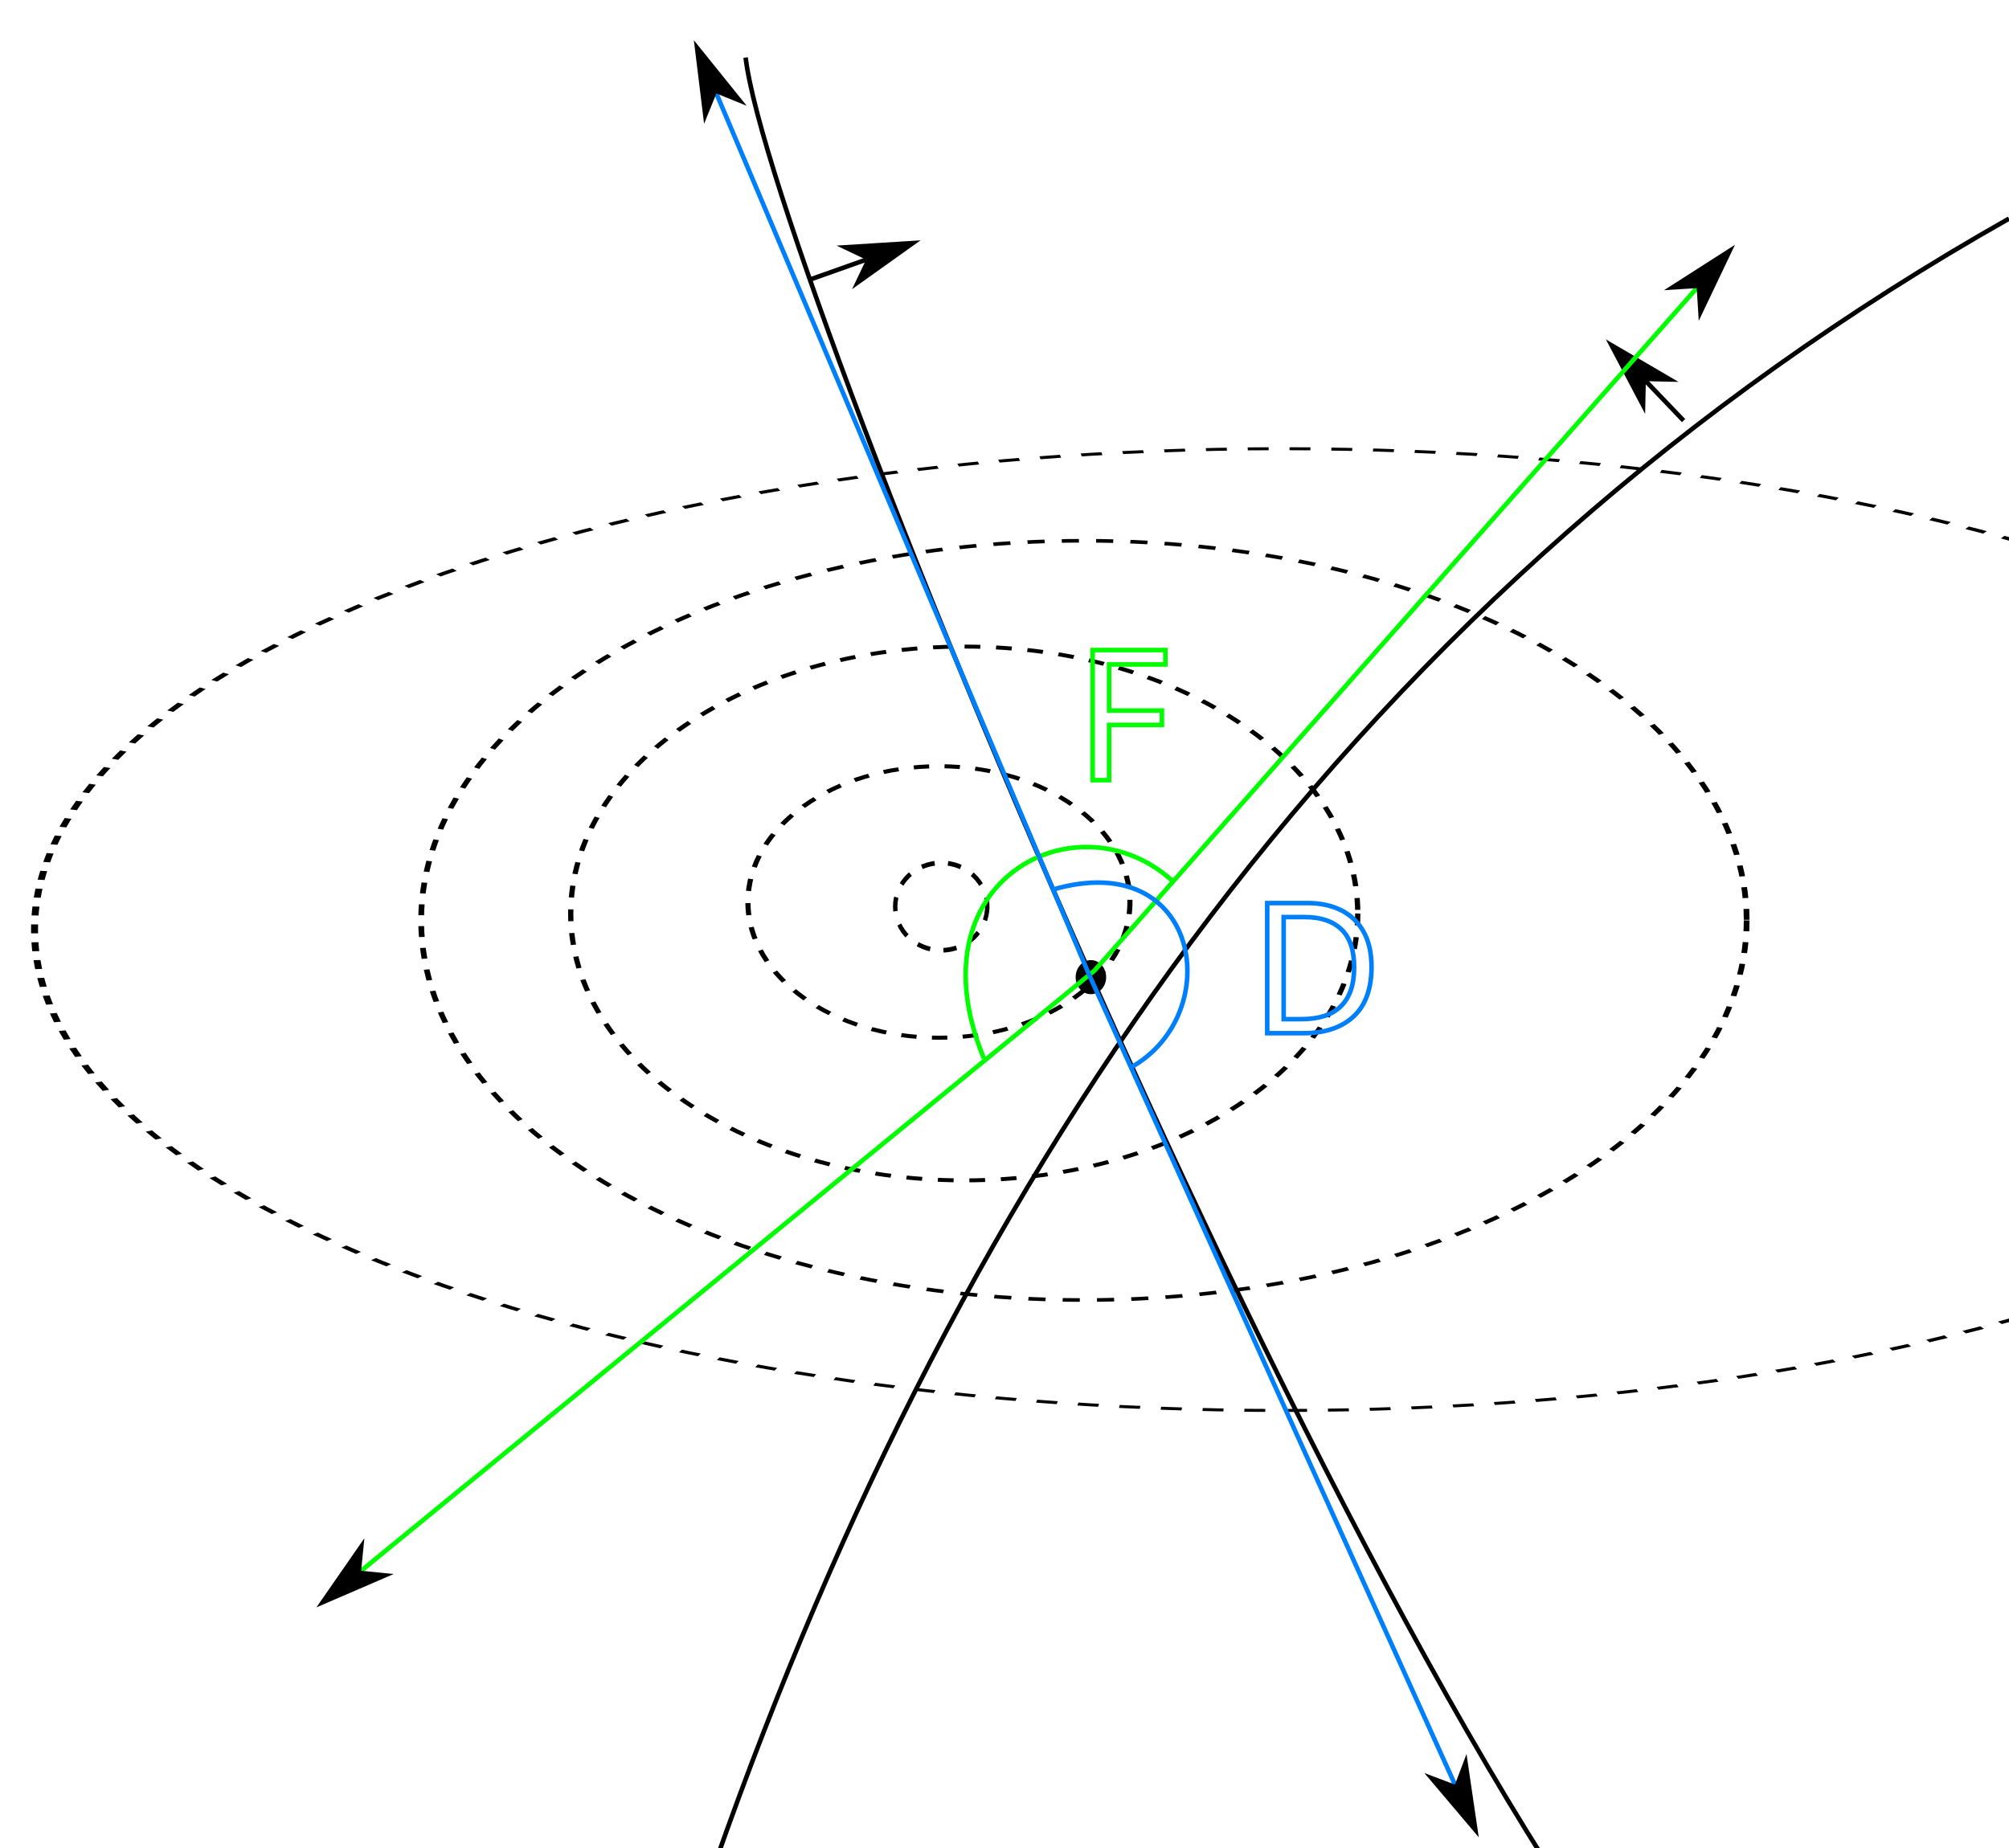
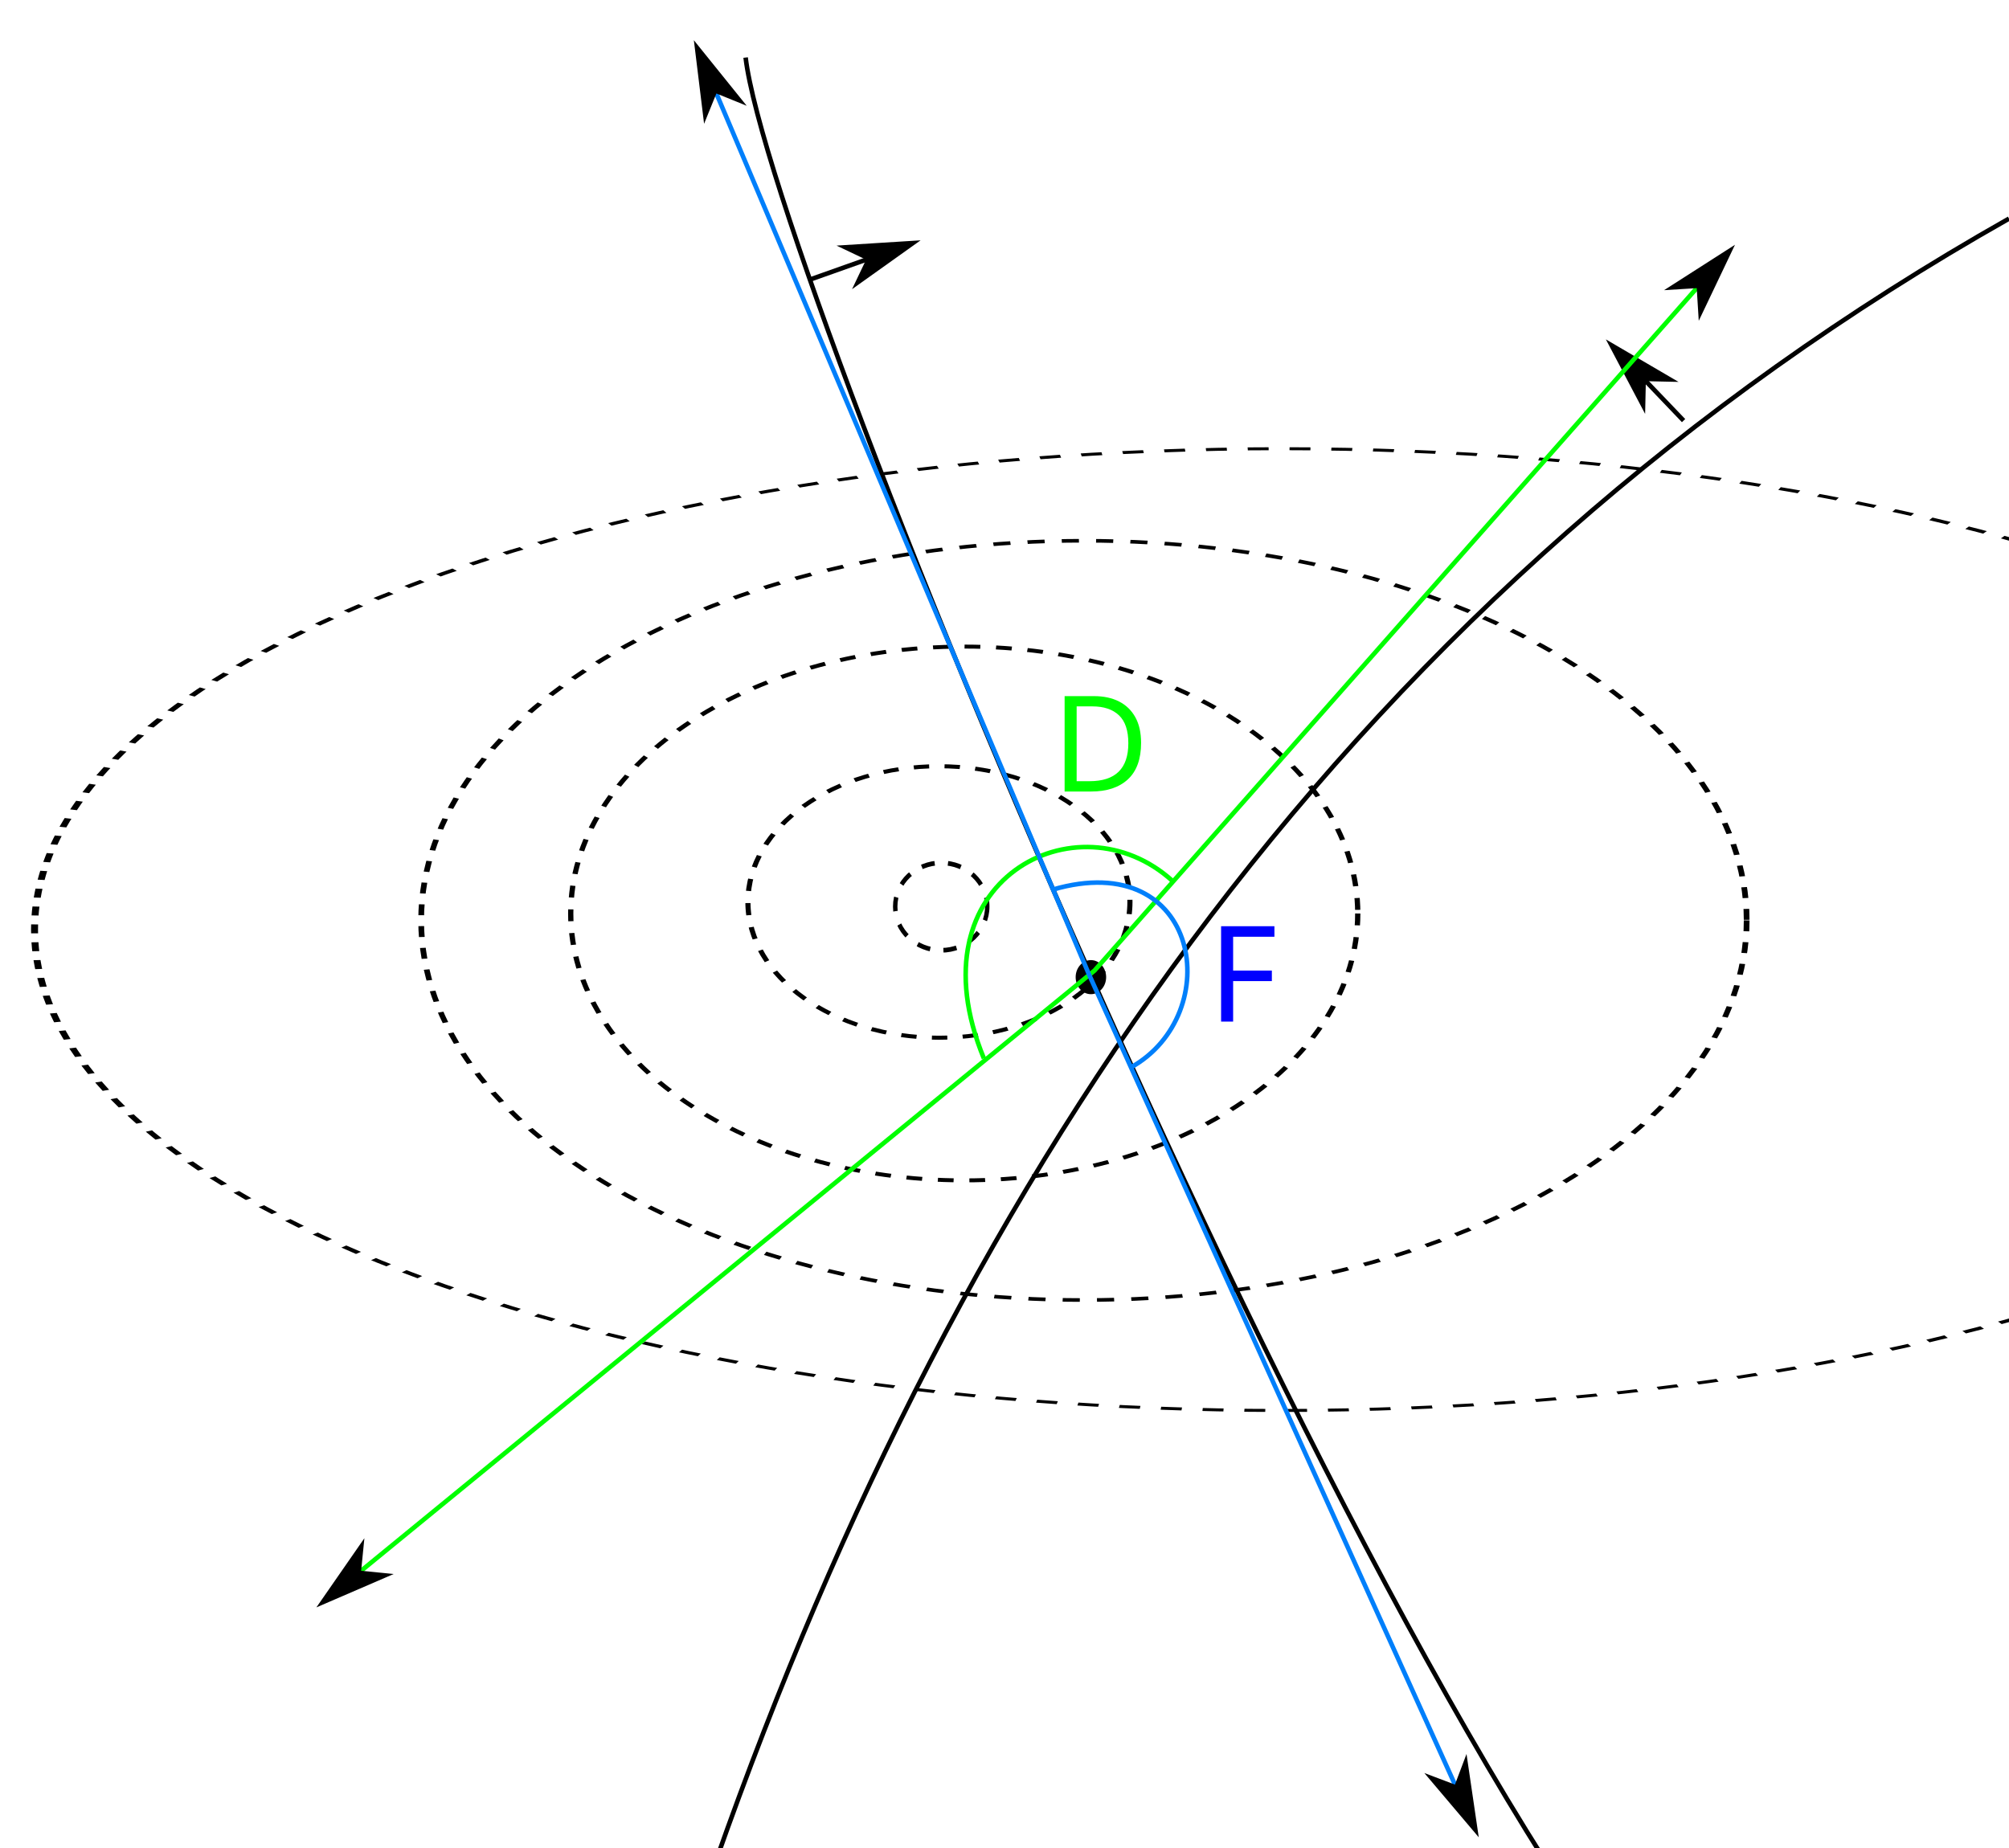
<svg xmlns="http://www.w3.org/2000/svg" width="440.938" height="405.594" id="svg2" version="1.1">
  <defs id="defs4">
    <marker orient="auto" refY="0" refX="0" id="Arrow1Lstart" style="overflow:visible">
      <path id="path3806" d="M 0,0 5,-5 -12.5,0 5,5 0,0 z" style="fill-rule:evenodd;stroke:#000000;stroke-width:1pt" transform="matrix(0.8,0,0,0.8,10,0)" />
    </marker>
    <marker orient="auto" refY="0" refX="0" id="Arrow1Lend" style="overflow:visible">
      <path id="path3809" d="M 0,0 5,-5 -12.5,0 5,5 0,0 z" style="fill-rule:evenodd;stroke:#000000;stroke-width:1pt" transform="matrix(-0.8,0,0,-0.8,-10,0)" />
    </marker>
    <marker orient="auto" refY="0" refX="0" id="Arrow1Lend-7" style="overflow:visible">
      <path id="path3809-6" d="M 0,0 5,-5 -12.5,0 5,5 0,0 z" style="fill-rule:evenodd;stroke:#000000;stroke-width:1pt" transform="matrix(-0.8,0,0,-0.8,-10,0)" />
    </marker>
  </defs>
  <g id="layer1" transform="translate(-333.3438,-487.1739)">
    <path style="fill:none;stroke:#000000;stroke-width:1.032;stroke-linecap:butt;stroke-linejoin:miter;stroke-miterlimit:4;stroke-opacity:1;stroke-dasharray:3.095, 3.095;stroke-dashoffset:0" id="path2985" d="m 564.675,368.318 c 0,38.495 -34.598,69.701 -77.277,69.701 -42.679,0 -77.277,-31.206 -77.277,-69.701 0,-38.495 34.598,-69.701 77.277,-69.701 42.679,0 77.277,31.206 77.277,69.701 z" transform="matrix(1.117647,0,0,0.8405797,0.2376862,378.0967)" />
    <path style="fill:none;stroke:#000000;stroke-width:0.667;stroke-linecap:butt;stroke-linejoin:miter;stroke-miterlimit:4;stroke-opacity:1;stroke-dasharray:2, 2;stroke-dashoffset:0" id="path2985-9" d="m 564.675,368.318 c 0,38.495 -34.598,69.701 -77.277,69.701 -42.679,0 -77.277,-31.206 -77.277,-69.701 0,-38.495 34.598,-69.701 77.277,-69.701 42.679,0 77.277,31.206 77.277,69.701 z" transform="matrix(1.882353,0,0,1.195652,-346.2149,248.8324)" />
    <path style="fill:none;stroke:#000000;stroke-width:0.432;stroke-linecap:butt;stroke-linejoin:miter;stroke-miterlimit:4;stroke-opacity:1;stroke-dasharray:1.295, 1.295;stroke-dashoffset:0" id="path2985-6" d="m 564.675,368.318 c 0,38.495 -34.598,69.701 -77.277,69.701 -42.679,0 -77.277,-31.206 -77.277,-69.701 0,-38.495 34.598,-69.701 77.277,-69.701 42.679,0 77.277,31.206 77.277,69.701 z" transform="matrix(3.542484,0,0,1.514493,-1111.924,133.4181)" />
    <path style="fill:none;stroke:#000000;stroke-width:2.076;stroke-linecap:butt;stroke-linejoin:miter;stroke-miterlimit:4;stroke-opacity:1;stroke-dasharray:6.229, 6.229;stroke-dashoffset:0" id="path2985-63" d="m 564.675,368.318 c 0,38.495 -34.598,69.701 -77.277,69.701 -42.679,0 -77.277,-31.206 -77.277,-69.701 0,-38.495 34.598,-69.701 77.277,-69.701 42.679,0 77.277,31.206 77.277,69.701 z" transform="matrix(0.5424837,0,0,0.4275362,275.0157,527.7026)" />
    <path style="fill:none;stroke:#000000;stroke-width:7.454;stroke-linecap:butt;stroke-linejoin:miter;stroke-miterlimit:4;stroke-opacity:1;stroke-dasharray:22.362, 22.362;stroke-dashoffset:0" id="path2985-4" d="m 564.675,368.318 c 0,38.495 -34.598,69.701 -77.277,69.701 -42.679,0 -77.277,-31.206 -77.277,-69.701 0,-38.495 34.598,-69.701 77.277,-69.701 42.679,0 77.277,31.206 77.277,69.701 z" transform="matrix(0.130719,0,0,0.1376811,476.2143,635.4715)" />
    <path style="fill:none;stroke:#000000;stroke-width:1px;stroke-linecap:butt;stroke-linejoin:miter;stroke-opacity:1" d="m 496.995,191.541 c 5.597,47.885 143.713,383.769 219.203,452.548" id="path3794" transform="translate(0,308.2677)" />
    <path style="fill:none;stroke:#000000;stroke-width:1px;stroke-linecap:butt;stroke-linejoin:miter;stroke-opacity:1;marker-end:none" d="M 774.282,226.896 C 631.461,307.665 544.495,434.134 490.429,587.521" id="path3796" transform="translate(0,308.2677)" />
    <path style="fill:#000000;fill-opacity:0.995;stroke-width:1;stroke-miterlimit:4;stroke-dasharray:3, 3;stroke-dashoffset:0" id="path3800" d="m 70.711,249.835 c 0,5.416 -2.714,9.807 -6.061,9.807 -3.347,0 -6.061,-4.391 -6.061,-9.807 0,-5.416 2.714,-9.807 6.061,-9.807 3.347,0 6.061,4.391 6.061,9.807 z" transform="matrix(0.5520106,0,0,0.38143,537.0885,606.3777)" />
    <path style="fill:none;stroke:#000000;stroke-width:1px;stroke-linecap:butt;stroke-linejoin:miter;stroke-opacity:1;marker-end:url(#Arrow1Lend)" d="M 702.857,271.237 687.143,254.809" id="path4432" transform="translate(0,308.2677)" />
    <path style="fill:none;stroke:#000000;stroke-width:1px;stroke-linecap:butt;stroke-linejoin:miter;stroke-opacity:1;marker-end:url(#Arrow1Lend)" d="m 511.429,548.434 22.143,-7.857" id="path4432-5" />
    <path style="fill:none;stroke:#00fe00;stroke-width:1px;stroke-linecap:butt;stroke-linejoin:miter;stroke-opacity:1;marker-start:url(#Arrow1Lstart);marker-end:url(#Arrow1Lend-7)" d="M 712.857,234.094 573.571,391.952 404.286,530.523" id="path4642" transform="translate(0,308.2677)" />
    <path style="fill:none;stroke:#00fe00;stroke-width:1px;stroke-linecap:butt;stroke-linejoin:miter;stroke-opacity:1" d="m 590.678,372.283 c -20.757,-18.904 -57.567,-0.307 -41.393,38.954" id="path5018" transform="translate(0,308.2677)" />
-     <text xml:space="preserve" style="font-size:40px;font-style:normal;font-weight:normal;line-height:125%;letter-spacing:0px;word-spacing:0px;fill:#000000;fill-opacity:0;stroke:#00fe00;stroke-opacity:1;font-family:Sans" x="569.286" y="350.166" id="text5020" transform="translate(0,308.2677)">
-       <tspan id="tspan5022" x="569.286" y="350.166">F</tspan>
-     </text>
    <path style="fill:none;stroke:#007ffb;stroke-width:1px;stroke-linecap:butt;stroke-linejoin:miter;stroke-opacity:1;marker-start:url(#Arrow1Lstart);marker-end:url(#Arrow1Lend-7)" d="M 657.104,580.45 572.251,392.561 486.388,189.521" id="path5024" transform="translate(0,308.2677)" />
    <path style="fill:none;stroke:#007ffb;stroke-width:1px;stroke-linecap:butt;stroke-linejoin:miter;stroke-opacity:1" d="m 581.523,721.503 c 21.034,-11.693 15.427,-48.582 -17.189,-39.031" id="path5018-7" />
-     <text xml:space="preserve" style="font-size:40px;font-style:normal;font-weight:normal;line-height:125%;letter-spacing:0px;word-spacing:0px;fill:none;fill-opacity:1;stroke:#007ffb;font-family:Sans;stroke-opacity:1" x="274.256" y="226.797" id="text5429" transform="translate(333.3438,487.1739)">
-       <tspan id="tspan5431" x="274.256" y="226.797">D</tspan>
+     <text xml:space="preserve" style="font-style:normal;font-weight:normal;font-size:29.333px;line-height:1.25;font-family:sans-serif;letter-spacing:0px;word-spacing:0px;fill:#0000ff;fill-opacity:1;stroke:none" x="598.509" y="711.428" id="text2">
+       <tspan id="tspan2" x="598.509" y="711.428">F</tspan>
+     </text>
+     <text xml:space="preserve" style="font-style:normal;font-weight:normal;font-size:29.333px;line-height:1.25;font-family:sans-serif;letter-spacing:0px;word-spacing:0px;fill:#00ff00;fill-opacity:1;stroke:none" x="564.164" y="660.92" id="text3">
+       <tspan id="tspan3" x="564.164" y="660.92">D</tspan>
    </text>
  </g>
</svg>
